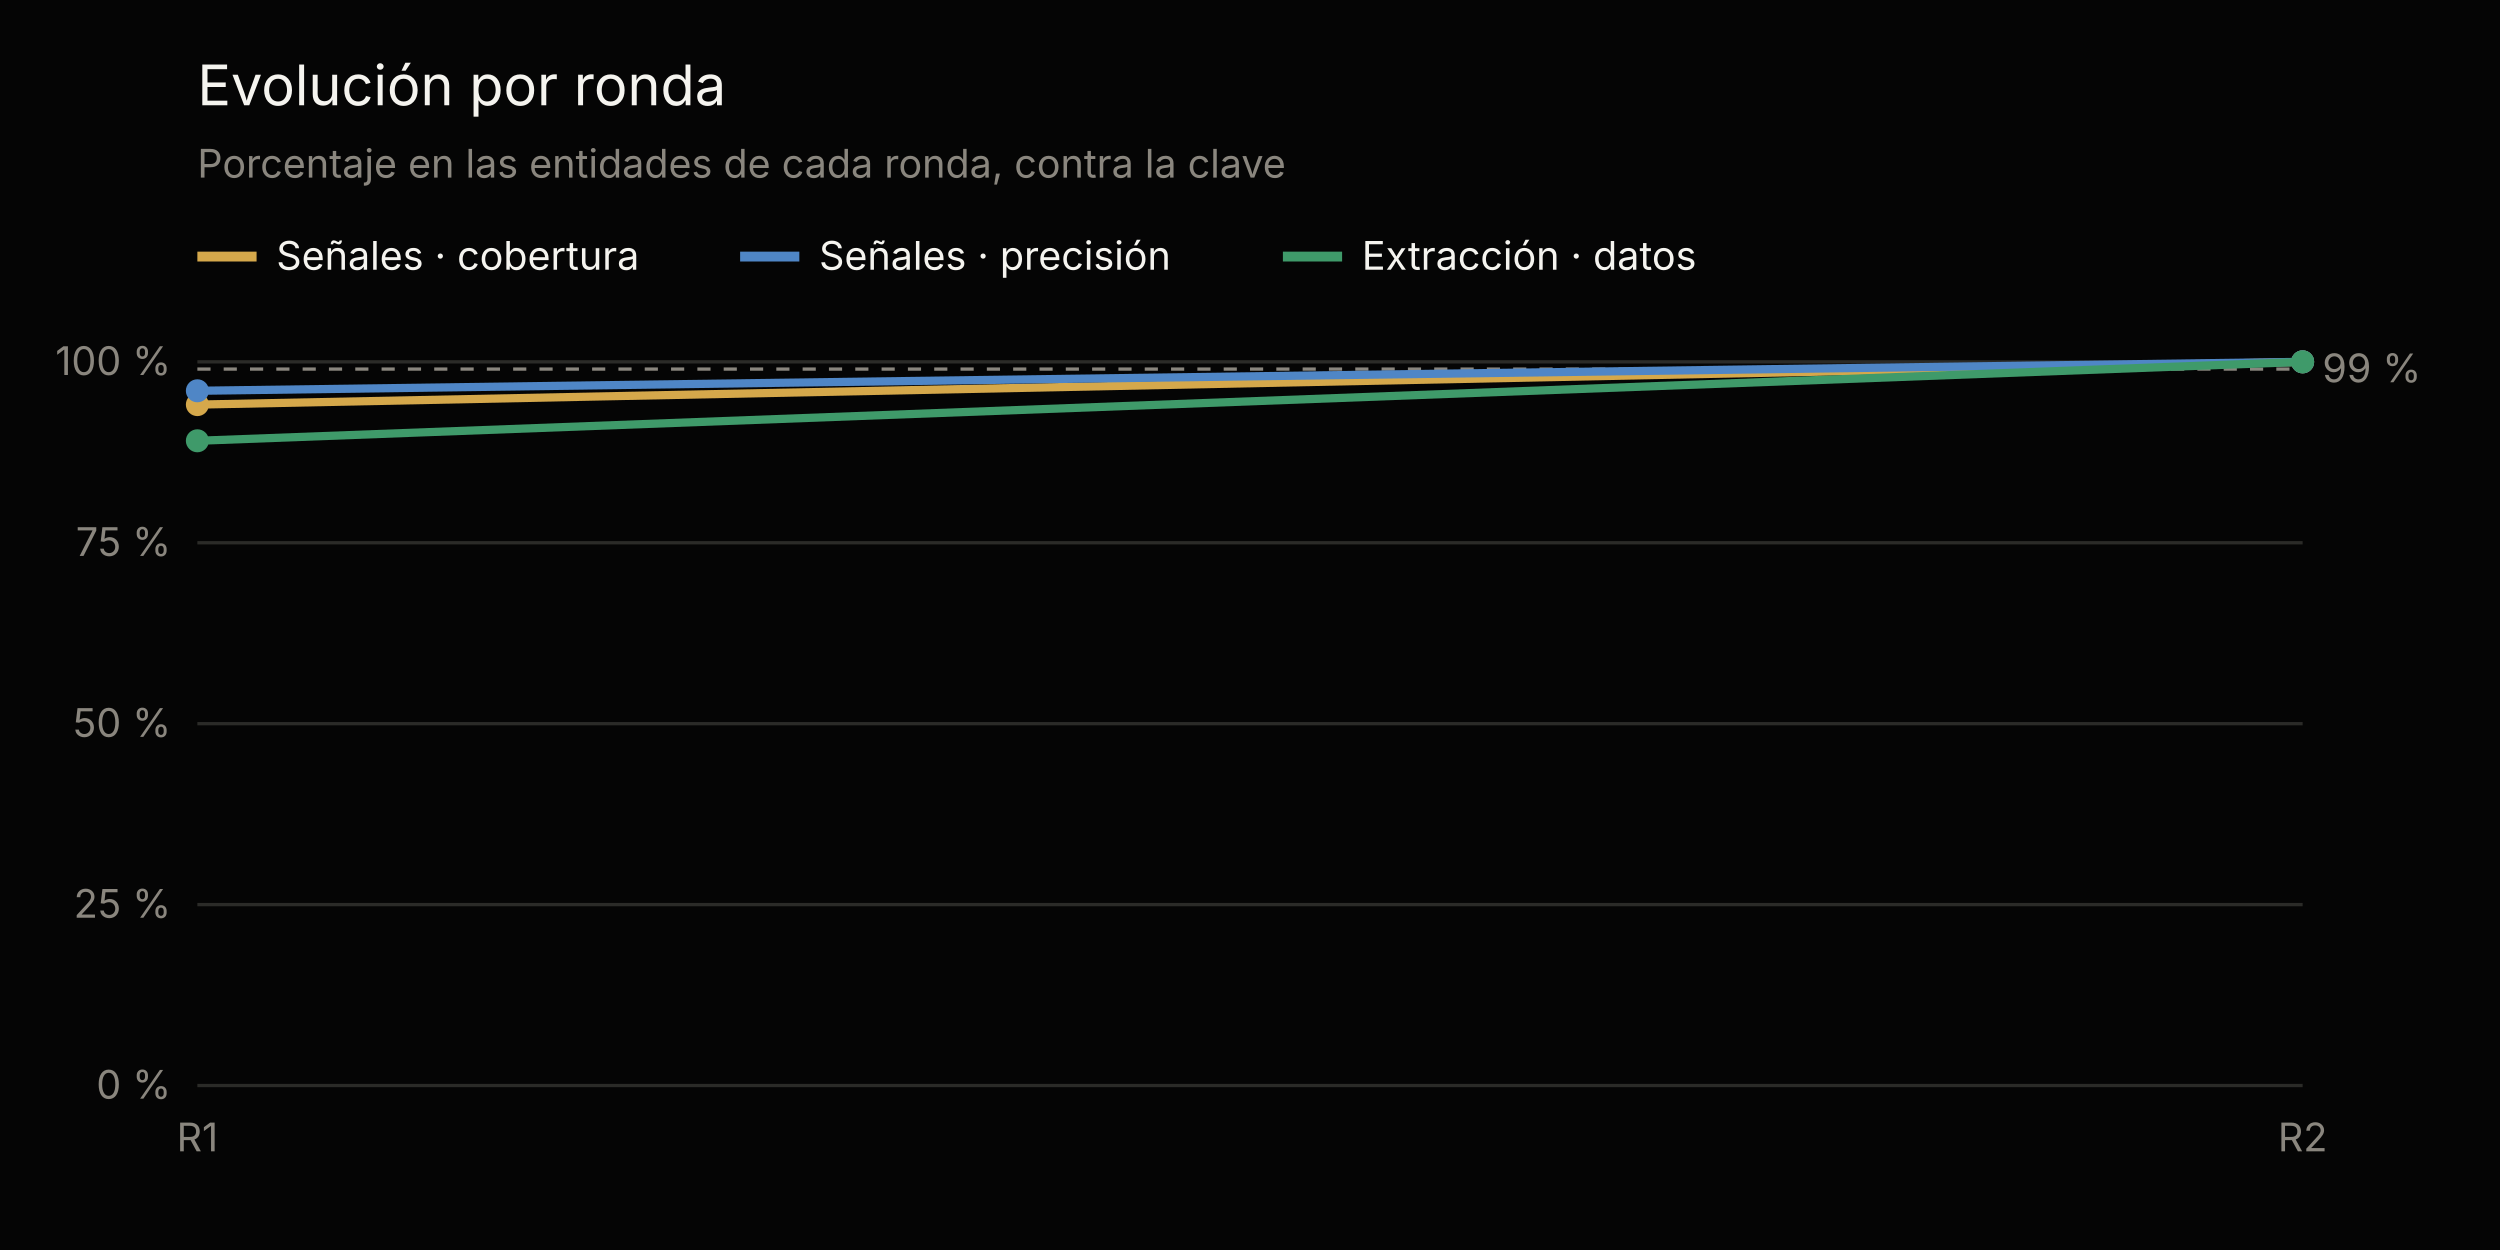
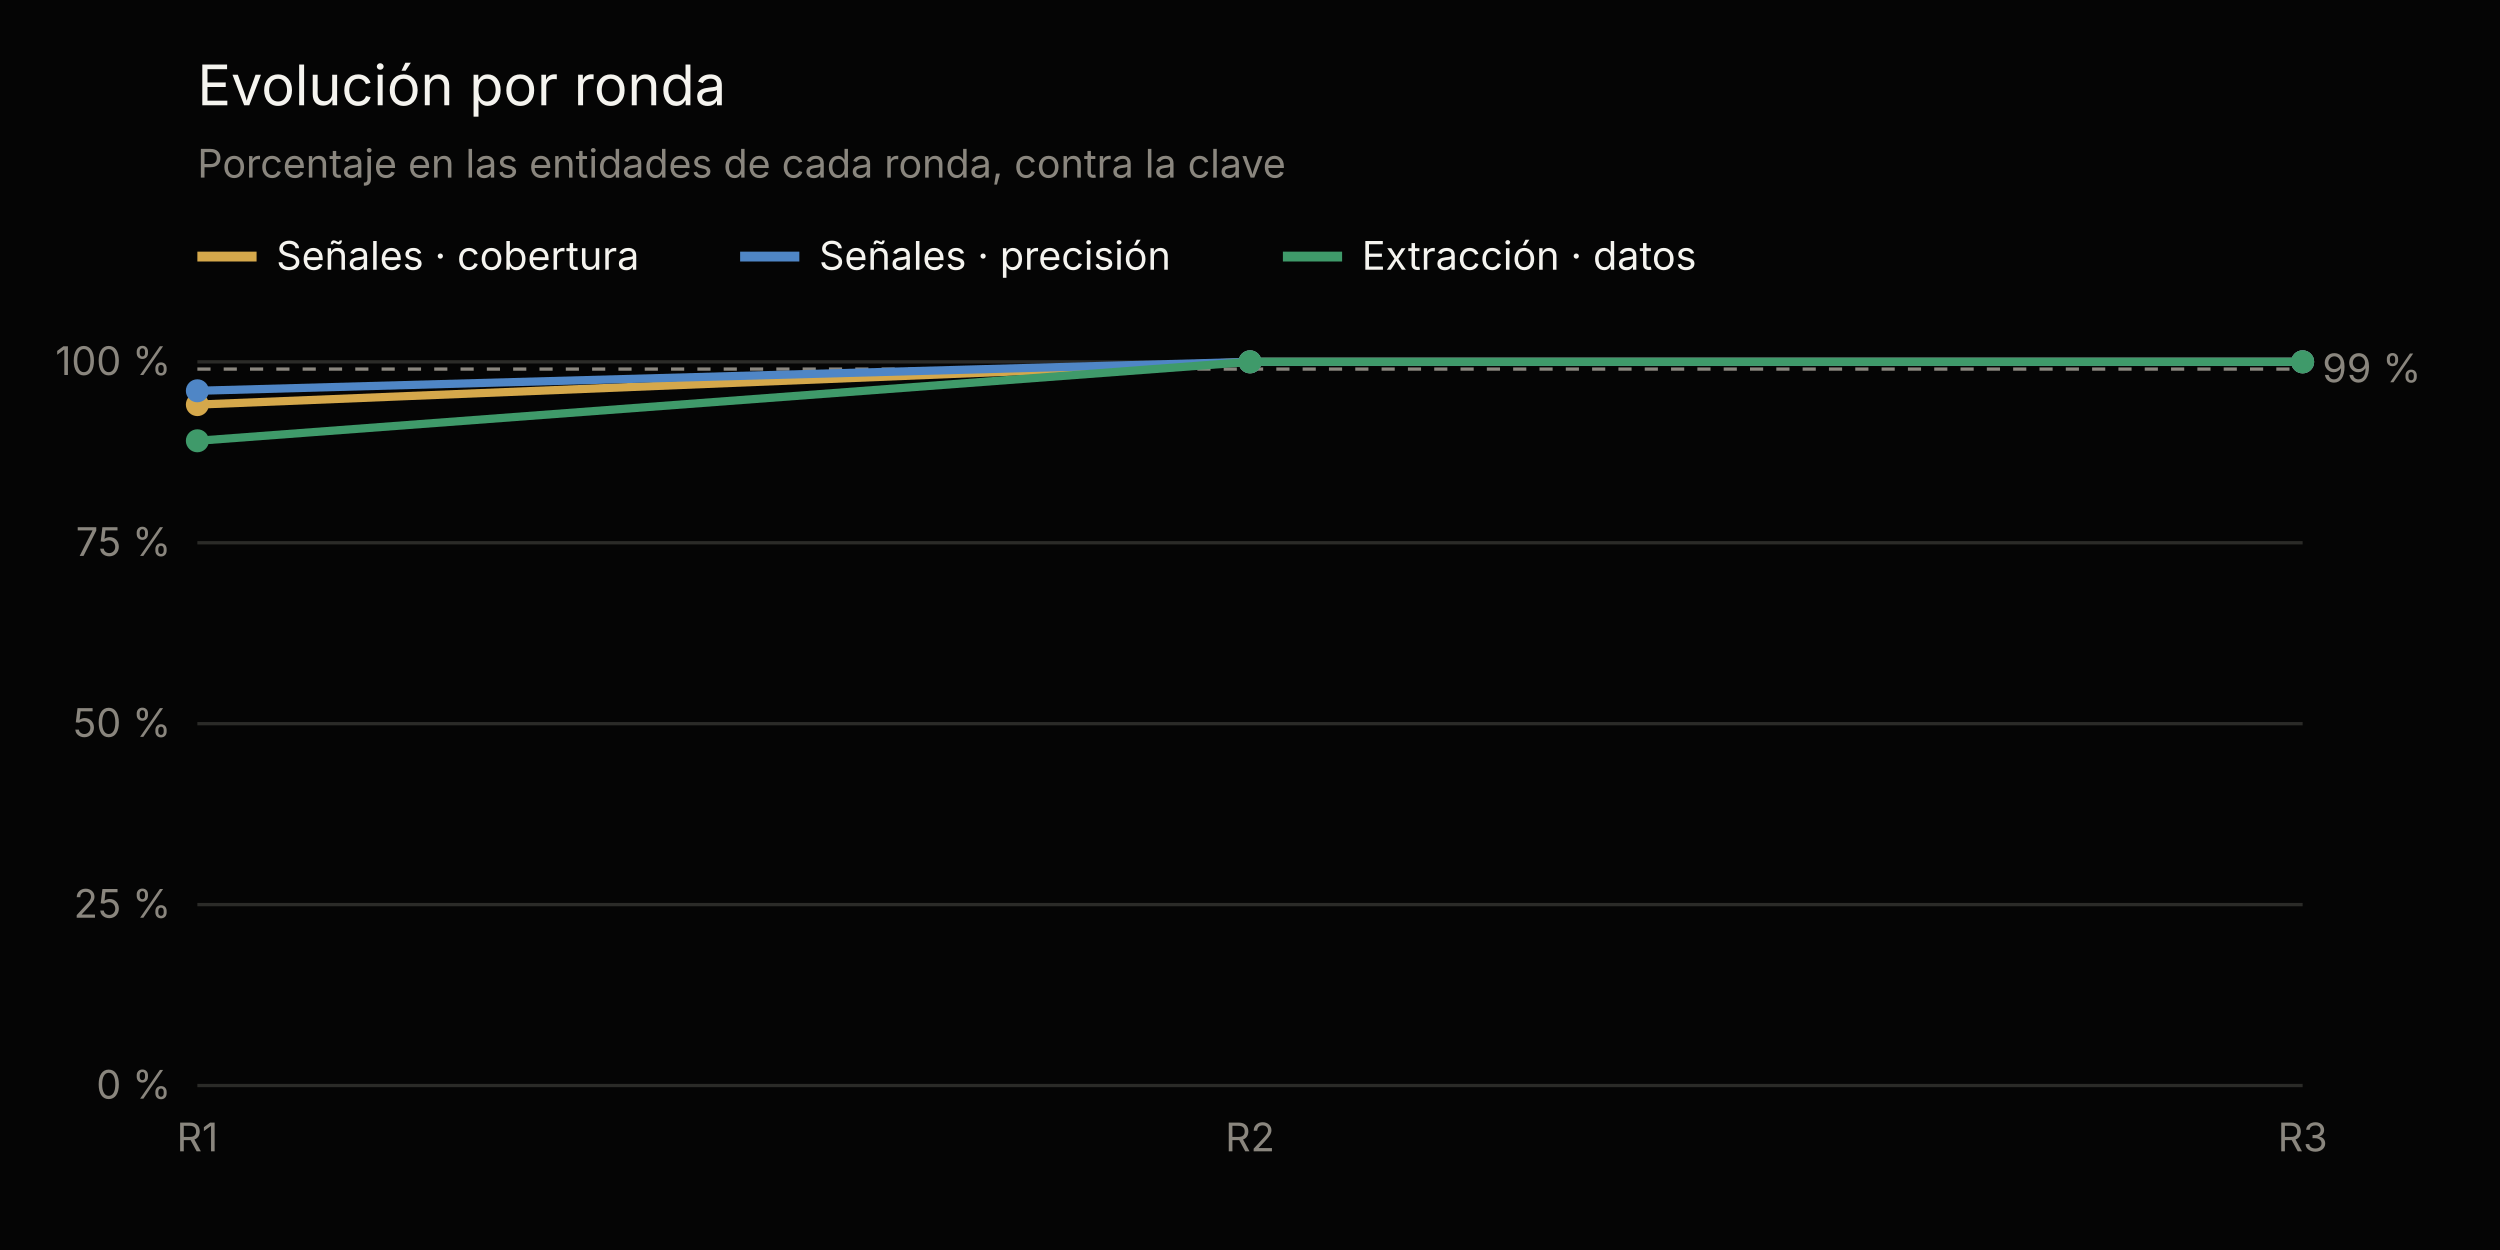
<svg xmlns="http://www.w3.org/2000/svg" viewBox="0 0 760 380" font-family="Inter, Arial, sans-serif" font-size="12">
  <rect width="760" height="380" fill="#050505" />
  <text x="60" y="32" font-size="17" fill="#f5f4ef">Evolución por ronda</text>
  <text x="60" y="54" fill="#8a867e">Porcentaje en las entidades de cada ronda, contra la clave</text>
  <line x1="60" x2="78" y1="78" y2="78" stroke="#d5a84b" stroke-width="3" />
  <text x="84" y="82" fill="#f5f4ef">Señales · cobertura</text>
  <line x1="225" x2="243" y1="78" y2="78" stroke="#4f86c6" stroke-width="3" />
  <text x="249" y="82" fill="#f5f4ef">Señales · precisión</text>
  <line x1="390" x2="408" y1="78" y2="78" stroke="#3f9a6a" stroke-width="3" />
  <text x="414" y="82" fill="#f5f4ef">Extracción · datos</text>
  <line x1="60" x2="700" y1="330.0" y2="330.0" stroke="#2b2b28" />
  <text x="52" y="334.0" text-anchor="end" fill="#8a867e">0 %</text>
  <line x1="60" x2="700" y1="275.0" y2="275.0" stroke="#2b2b28" />
  <text x="52" y="279.0" text-anchor="end" fill="#8a867e">25 %</text>
  <line x1="60" x2="700" y1="220.0" y2="220.0" stroke="#2b2b28" />
  <text x="52" y="224.0" text-anchor="end" fill="#8a867e">50 %</text>
  <line x1="60" x2="700" y1="165.0" y2="165.0" stroke="#2b2b28" />
  <text x="52" y="169.0" text-anchor="end" fill="#8a867e">75 %</text>
  <line x1="60" x2="700" y1="110.0" y2="110.0" stroke="#2b2b28" />
  <text x="52" y="114.0" text-anchor="end" fill="#8a867e">100 %</text>
  <line x1="60" x2="700" y1="112.2" y2="112.2" stroke="#8a867e" stroke-dasharray="4 4" />
  <text x="706" y="116.2" fill="#8a867e">99 %</text>
  <text x="60.0" y="350" text-anchor="middle" fill="#8a867e">R1</text>
-   <text x="700.0" y="350" text-anchor="middle" fill="#8a867e">R2</text>
-   <path d="M60.0,123.0 L700.0,110.0" fill="none" stroke="#d5a84b" stroke-width="2.5" />
+   <text x="380.0" y="350" text-anchor="middle" fill="#8a867e">R2</text>
+   <text x="700.0" y="350" text-anchor="middle" fill="#8a867e">R3</text>
+   <path d="M60.0,123.0 L380.0,110.0 L700.0,110.0" fill="none" stroke="#d5a84b" stroke-width="2.5" />
  <circle cx="60.0" cy="123.0" r="3.5" fill="#d5a84b" />
+   <circle cx="380.0" cy="110.0" r="3.5" fill="#d5a84b" />
  <circle cx="700.0" cy="110.0" r="3.5" fill="#d5a84b" />
-   <path d="M60.0,118.8 L700.0,110.0" fill="none" stroke="#4f86c6" stroke-width="2.5" />
+   <path d="M60.0,118.8 L380.0,110.0 L700.0,110.0" fill="none" stroke="#4f86c6" stroke-width="2.5" />
  <circle cx="60.0" cy="118.8" r="3.5" fill="#4f86c6" />
+   <circle cx="380.0" cy="110.0" r="3.5" fill="#4f86c6" />
  <circle cx="700.0" cy="110.0" r="3.5" fill="#4f86c6" />
-   <path d="M60.0,134.0 L700.0,110.0" fill="none" stroke="#3f9a6a" stroke-width="2.5" />
+   <path d="M60.0,134.0 L380.0,110.0 L700.0,110.0" fill="none" stroke="#3f9a6a" stroke-width="2.5" />
  <circle cx="60.0" cy="134.0" r="3.5" fill="#3f9a6a" />
+   <circle cx="380.0" cy="110.0" r="3.5" fill="#3f9a6a" />
  <circle cx="700.0" cy="110.0" r="3.5" fill="#3f9a6a" />
</svg>
